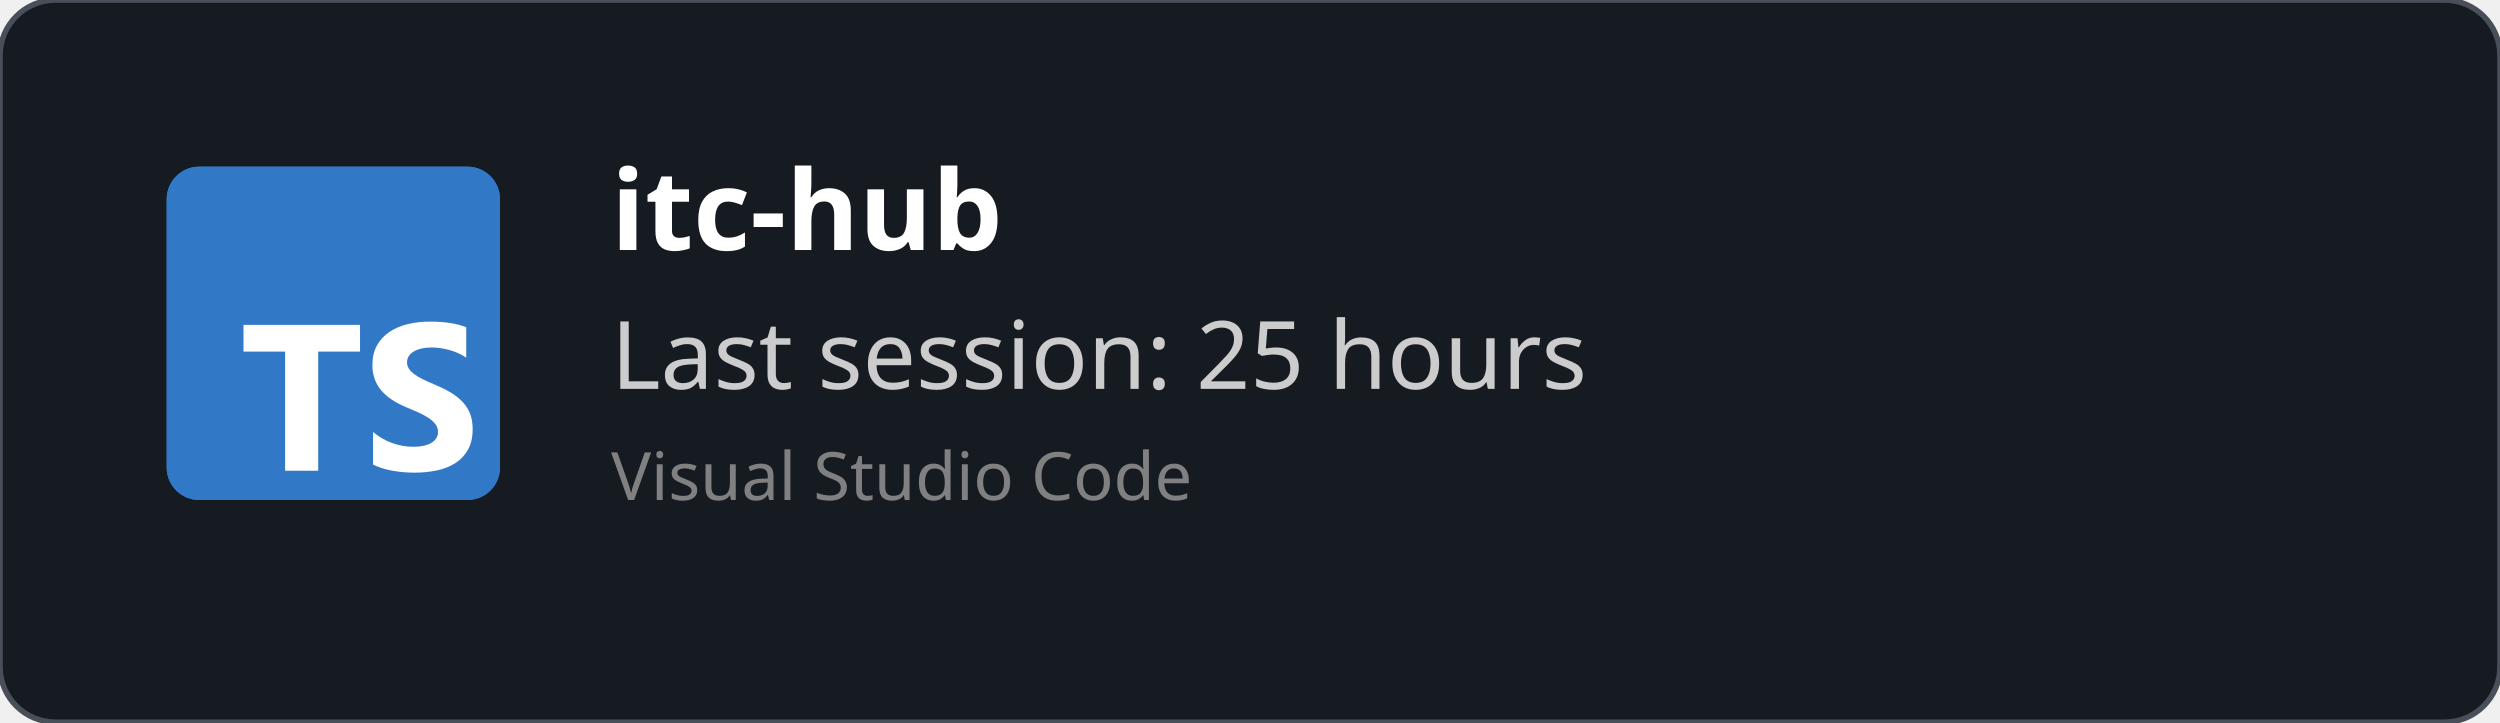
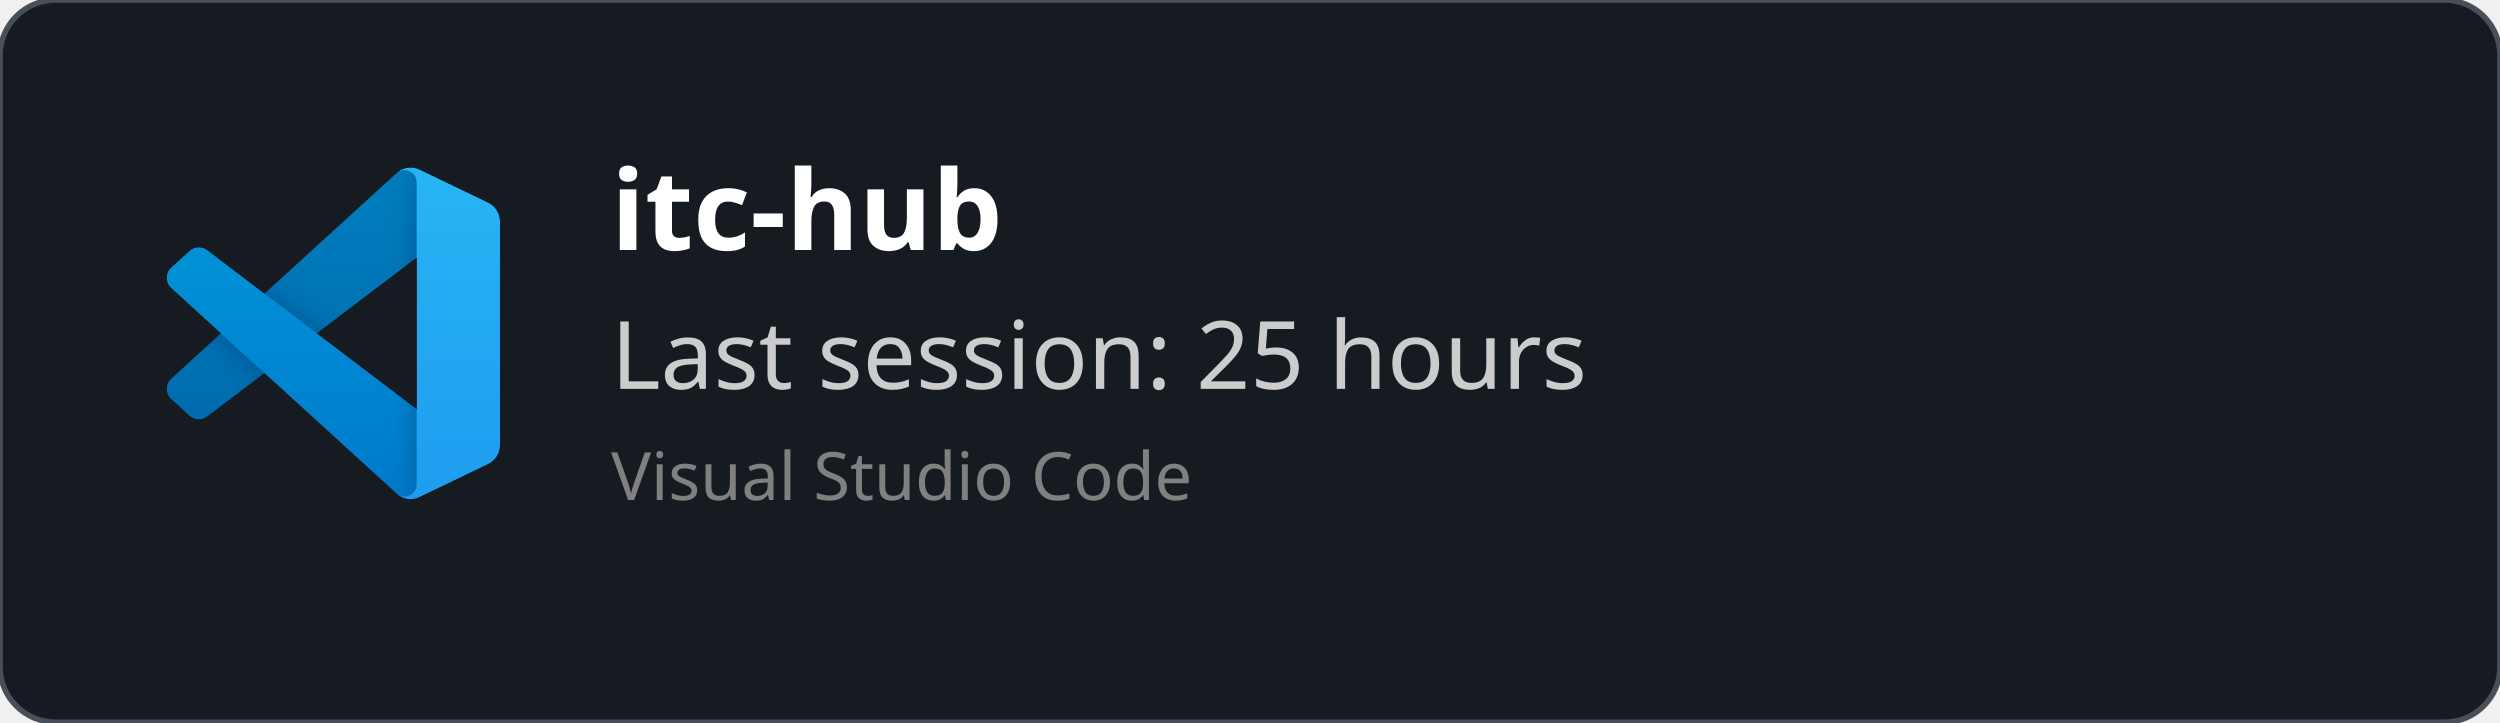
<svg xmlns="http://www.w3.org/2000/svg" width="450" height="130" viewBox="0 0 450 130" fill="none" role="img">
  <style>
    *{
        font-family: 'Segoe UI', Ubuntu, monospace
    }
    </style>
  <defs>
    <clipPath id="horizontalClip" x="20" y="20" width="500" height="200">
      <rect x="90" y="20" width="300" height="50" />
    </clipPath>
  </defs>
  <rect width="450" height="130" fill="rgba(22,27,34)" stroke="#484f58" stroke-width="1" fill-opacity="1" stroke-opacity="1" x="0" y="0" rx="10px" ry="10px">
    </rect>
-   <svg fill="none" height="60" viewBox="0 0 512 512" width="60" x="30" y="30">
-     <rect fill="#3178c6" height="512" rx="50" width="512" />
-     <rect fill="#3178c6" height="512" rx="50" width="512" />
-     <path clip-rule="evenodd" d="m316.939 407.424v50.061c8.138 4.172 17.763 7.3 28.875 9.386s22.823 3.129 35.135 3.129c11.999 0 23.397-1.147 34.196-3.442 10.799-2.294 20.268-6.075 28.406-11.342 8.138-5.266 14.581-12.15 19.328-20.65s7.121-19.007 7.121-31.522c0-9.074-1.356-17.026-4.069-23.857s-6.625-12.906-11.738-18.225c-5.112-5.319-11.242-10.091-18.389-14.315s-15.207-8.213-24.18-11.967c-6.573-2.712-12.468-5.345-17.685-7.9-5.217-2.556-9.651-5.163-13.303-7.822-3.652-2.66-6.469-5.476-8.451-8.448-1.982-2.973-2.974-6.336-2.974-10.091 0-3.441.887-6.544 2.661-9.308s4.278-5.136 7.512-7.118c3.235-1.981 7.199-3.52 11.894-4.615 4.696-1.095 9.912-1.642 15.651-1.642 4.173 0 8.581.313 13.224.938 4.643.626 9.312 1.591 14.008 2.894 4.695 1.304 9.259 2.947 13.694 4.928 4.434 1.982 8.529 4.276 12.285 6.884v-46.776c-7.616-2.92-15.937-5.084-24.962-6.492s-19.381-2.112-31.066-2.112c-11.895 0-23.163 1.278-33.805 3.833s-20.006 6.544-28.093 11.967c-8.086 5.424-14.476 12.333-19.171 20.729-4.695 8.395-7.043 18.433-7.043 30.114 0 14.914 4.304 27.638 12.912 38.172 8.607 10.533 21.675 19.45 39.204 26.751 6.886 2.816 13.303 5.579 19.25 8.291s11.086 5.528 15.415 8.448c4.33 2.92 7.747 6.101 10.252 9.543 2.504 3.441 3.756 7.352 3.756 11.733 0 3.233-.783 6.231-2.348 8.995s-3.939 5.162-7.121 7.196-7.147 3.624-11.894 4.771c-4.748 1.148-10.303 1.721-16.668 1.721-10.851 0-21.597-1.903-32.24-5.71-10.642-3.806-20.502-9.516-29.579-17.13zm-84.159-123.342h64.22v-41.082h-179v41.082h63.906v182.918h50.874z" fill="#fff" fill-rule="evenodd" />
+   <svg width="60" height="60" x="30" y="30" viewBox="0 0 100 100" fill="none" id="vscode">
+     <mask id="mask0" mask-type="alpha" maskUnits="userSpaceOnUse" x="0" y="0" width="100" height="100">
+       <path fill-rule="evenodd" clip-rule="evenodd" d="M70.912 99.317C72.487 99.931 74.283 99.891 75.873 99.126L96.461 89.22C98.624 88.179 100 85.989 100 83.587V16.413C100 14.011 98.624 11.822 96.461 10.781L75.873 0.874C73.786 -0.13 71.345 0.116 69.513 1.447C69.252 1.637 69.003 1.849 68.769 2.083L29.355 38.041L12.187 25.01C10.589 23.797 8.354 23.896 6.869 25.246L1.363 30.255C-0.453 31.906 -0.455 34.763 1.359 36.417L16.247 50L1.359 63.583C-0.455 65.237 -0.453 68.094 1.363 69.745L6.869 74.754C8.354 76.104 10.589 76.204 12.187 74.99L29.355 61.959L68.769 97.917C69.392 98.541 70.125 99.01 70.912 99.317ZM75.015 27.299L45.109 50L75.015 72.701V27.299Z" fill="white" />
+     </mask>
+     <g mask="url(#mask0)">
+       <path d="M96.461 10.796L75.857 0.876C73.472 -0.273 70.622 0.212 68.75 2.083L1.299 63.583C-0.516 65.237 -0.514 68.094 1.303 69.745L6.813 74.754C8.298 76.104 10.535 76.204 12.134 74.99L93.361 13.37C96.086 11.303 100 13.246 100 16.667V16.427C100 14.027 98.625 11.838 96.461 10.796Z" fill="#0065A9" />
+       <g filter="url(#filter0_d)">
+         <path d="M96.461 89.204L75.857 99.124C73.472 100.273 70.622 99.788 68.75 97.917L1.299 36.417C-0.516 34.763 -0.514 31.906 1.303 30.255L6.813 25.246C8.298 23.896 10.535 23.796 12.134 25.009L93.361 86.63C96.086 88.697 100 86.754 100 83.333V83.573C100 85.974 98.625 88.162 96.461 89.204Z" fill="#007ACC" />
+       </g>
+       <g filter="url(#filter1_d)">
+         <path d="M75.858 99.126C73.472 100.274 70.622 99.788 68.75 97.917C71.056 100.223 75 98.59 75 95.328V4.672C75 1.41 71.056 -0.223 68.75 2.083C70.622 0.211 73.472 -0.274 75.858 0.874L96.459 10.781C98.623 11.822 100 14.011 100 16.413V83.587C100 85.989 98.623 88.179 96.459 89.22L75.858 99.126Z" fill="#1F9CF0" />
+       </g>
+       <g style="mix-blend-mode:overlay" opacity="0.25">
+         <path fill-rule="evenodd" clip-rule="evenodd" d="M70.851 99.317C72.426 99.931 74.222 99.891 75.812 99.126L96.4 89.22C98.563 88.179 99.939 85.989 99.939 83.587V16.413C99.939 14.011 98.564 11.822 96.4 10.781L75.812 0.874C73.725 -0.13 71.284 0.116 69.453 1.447C69.191 1.637 68.942 1.849 68.708 2.083L29.294 38.041L12.126 25.01C10.528 23.796 8.293 23.896 6.809 25.246L1.302 30.255C-0.513 31.906 -0.515 34.763 1.298 36.417L16.186 50L1.298 63.583C-0.515 65.237 -0.513 68.094 1.302 69.745L6.809 74.754C8.293 76.104 10.528 76.204 12.126 74.99L29.294 61.959L68.708 97.917C69.332 98.54 70.064 99.01 70.851 99.317ZM74.954 27.299L45.048 50L74.954 72.701V27.299Z" fill="url(#paint0_linear)" />
+       </g>
+     </g>
+     <defs>
+       <filter id="filter0_d" x="-8.394" y="15.829" width="116.727" height="92.246" filterUnits="userSpaceOnUse" color-interpolation-filters="sRGB">
+         <feFlood flood-opacity="0" result="BackgroundImageFix" />
+         <feColorMatrix in="SourceAlpha" type="matrix" values="0 0 0 0 0 0 0 0 0 0 0 0 0 0 0 0 0 0 127 0" />
+         <feOffset />
+         <feGaussianBlur stdDeviation="4.167" />
+         <feColorMatrix type="matrix" values="0 0 0 0 0 0 0 0 0 0 0 0 0 0 0 0 0 0 0.25 0" />
+         <feBlend mode="overlay" in2="BackgroundImageFix" result="effect1_dropShadow" />
+         <feBlend mode="normal" in="SourceGraphic" in2="effect1_dropShadow" result="shape" />
+       </filter>
+       <filter id="filter1_d" x="60.417" y="-8.076" width="47.917" height="116.151" filterUnits="userSpaceOnUse" color-interpolation-filters="sRGB">
+         <feFlood flood-opacity="0" result="BackgroundImageFix" />
+         <feColorMatrix in="SourceAlpha" type="matrix" values="0 0 0 0 0 0 0 0 0 0 0 0 0 0 0 0 0 0 127 0" />
+         <feOffset />
+         <feGaussianBlur stdDeviation="4.167" />
+         <feColorMatrix type="matrix" values="0 0 0 0 0 0 0 0 0 0 0 0 0 0 0 0 0 0 0.25 0" />
+         <feBlend mode="overlay" in2="BackgroundImageFix" result="effect1_dropShadow" />
+         <feBlend mode="normal" in="SourceGraphic" in2="effect1_dropShadow" result="shape" />
+       </filter>
+       <linearGradient id="paint0_linear" x1="49.939" y1="0.258" x2="49.939" y2="99.742" gradientUnits="userSpaceOnUse">
+         <stop stop-color="white" />
+         <stop offset="1" stop-color="white" stop-opacity="0" />
+       </linearGradient>
+     </defs>
  </svg>
  <text x="110" y="45" font-size="20" clip-path="url(#horizontalClip)" font-weight="bold" font-family="Ubuntu" fill="white">
    itc-hub
    </text>
  <text x="110" y="70" font-size="17px" font-family="Ubuntu" fill="#ccc">
    Last session: 25 hours
    </text>
  <text x="110" y="90" font-size="12px" font-family="Ubuntu" fill="grey">
    Visual Studio Code
    </text>
</svg>
